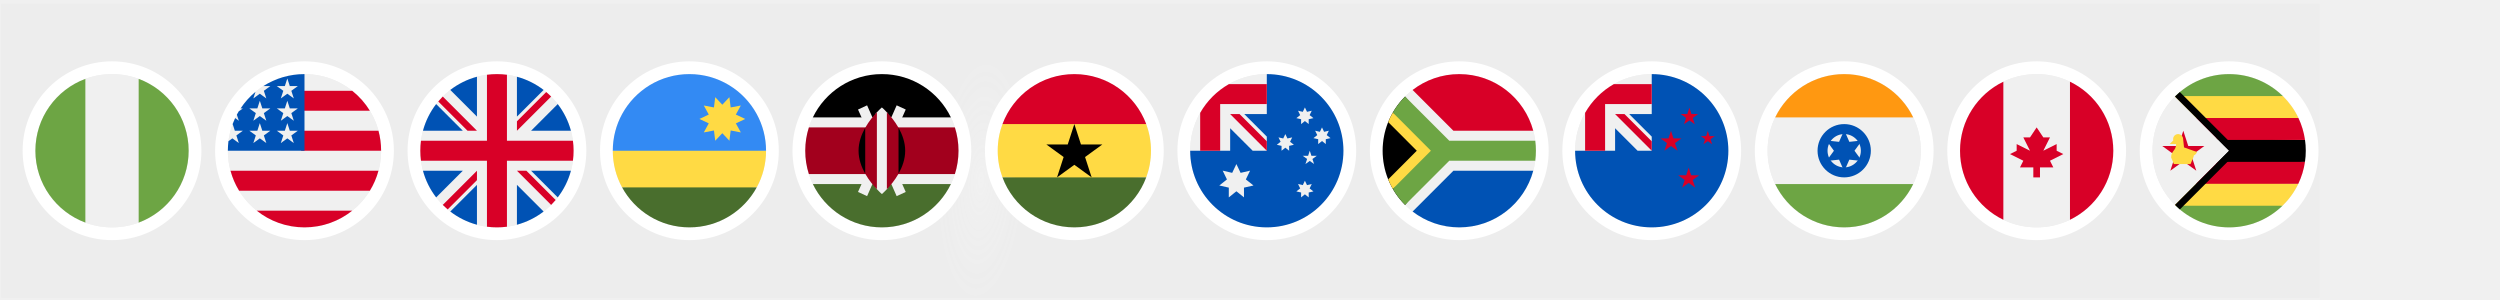
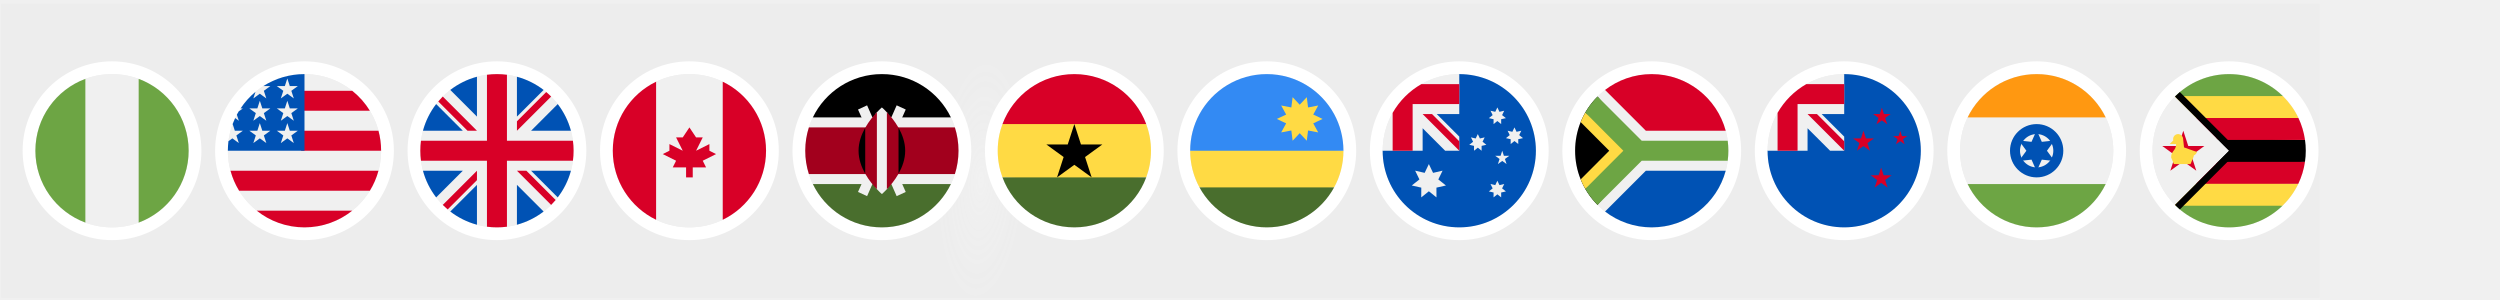
<svg xmlns="http://www.w3.org/2000/svg" width="510" height="61" viewBox="0 0 510 61" fill="none">
  <rect width="473" height="60" transform="translate(0.220703 0.750977)" fill="url(#paint0_radial_1522_19052)" fill-opacity="0.07" />
  <rect x="5.918" y="13.816" width="33.868" height="33.868" rx="16.934" stroke="white" stroke-width="2.605" />
  <path d="M22.852 46.382C31.485 46.382 38.483 39.383 38.483 30.75C38.483 22.117 31.485 15.119 22.852 15.119C14.219 15.119 7.221 22.117 7.221 30.75C7.221 39.383 14.219 46.382 22.852 46.382Z" fill="#F0F0F0" />
  <path d="M7.221 30.749C7.221 37.47 11.463 43.199 17.415 45.408V16.09C11.463 18.298 7.221 24.028 7.221 30.749Z" fill="#6DA544" />
  <path d="M38.483 30.749C38.483 24.028 34.242 18.298 28.289 16.09V45.408C34.242 43.199 38.483 37.47 38.483 30.749Z" fill="#6DA544" />
  <rect x="45.182" y="13.816" width="33.868" height="33.868" rx="16.934" stroke="white" stroke-width="2.605" />
  <path d="M62.116 46.382C70.749 46.382 77.747 39.383 77.747 30.75C77.747 22.117 70.749 15.119 62.116 15.119C53.483 15.119 46.484 22.117 46.484 30.75C46.484 39.383 53.483 46.382 62.116 46.382Z" fill="#F0F0F0" />
  <path d="M61.435 30.75H77.746C77.746 29.339 77.558 27.972 77.208 26.672H61.435V30.75Z" fill="#D80027" />
  <path d="M61.435 22.594H75.452C74.495 21.033 73.272 19.653 71.845 18.517H61.435V22.594Z" fill="#D80027" />
  <path d="M62.113 46.382C65.792 46.382 69.173 45.11 71.843 42.983H52.383C55.053 45.11 58.434 46.382 62.113 46.382Z" fill="#D80027" />
  <path d="M48.777 38.906H75.451C76.22 37.652 76.815 36.282 77.207 34.828H47.022C47.413 36.282 48.009 37.652 48.777 38.906Z" fill="#D80027" />
  <path d="M53.725 17.56H55.15L53.825 18.523L54.331 20.08L53.006 19.118L51.681 20.08L52.118 18.735C50.951 19.707 49.929 20.845 49.086 22.114H49.543L48.699 22.726C48.568 22.946 48.442 23.168 48.321 23.394L48.724 24.634L47.972 24.088C47.786 24.484 47.615 24.888 47.461 25.301L47.905 26.667H49.543L48.218 27.63L48.724 29.187L47.399 28.225L46.605 28.801C46.526 29.44 46.484 30.09 46.484 30.75H62.116C62.116 22.118 62.116 21.1 62.116 15.119C59.028 15.119 56.149 16.015 53.725 17.56ZM54.331 29.187L53.006 28.225L51.681 29.187L52.187 27.63L50.862 26.667H52.5L53.006 25.11L53.512 26.667H55.15L53.825 27.63L54.331 29.187ZM53.825 23.076L54.331 24.634L53.006 23.671L51.681 24.634L52.187 23.076L50.862 22.114H52.5L53.006 20.556L53.512 22.114H55.15L53.825 23.076ZM59.938 29.187L58.613 28.225L57.288 29.187L57.794 27.63L56.469 26.667H58.107L58.613 25.11L59.119 26.667H60.757L59.431 27.63L59.938 29.187ZM59.431 23.076L59.938 24.634L58.613 23.671L57.288 24.634L57.794 23.076L56.469 22.114H58.107L58.613 20.556L59.119 22.114H60.757L59.431 23.076ZM59.431 18.523L59.938 20.08L58.613 19.118L57.288 20.08L57.794 18.523L56.469 17.56H58.107L58.613 16.003L59.119 17.56H60.757L59.431 18.523Z" fill="#0052B4" />
  <rect x="84.444" y="13.816" width="33.868" height="33.868" rx="16.934" stroke="white" stroke-width="2.605" />
  <path d="M101.377 46.382C110.01 46.382 117.009 39.383 117.009 30.75C117.009 22.117 110.01 15.119 101.377 15.119C92.745 15.119 85.746 22.117 85.746 30.75C85.746 39.383 92.745 46.382 101.377 46.382Z" fill="#F0F0F0" />
  <path d="M88.976 21.233C87.748 22.831 86.822 24.672 86.283 26.672H94.415L88.976 21.233Z" fill="#0052B4" />
  <path d="M116.47 26.672C115.931 24.672 115.005 22.831 113.777 21.233L108.338 26.672H116.47Z" fill="#0052B4" />
  <path d="M86.283 34.828C86.822 36.828 87.748 38.67 88.976 40.267L94.415 34.828H86.283Z" fill="#0052B4" />
  <path d="M110.892 18.35C109.295 17.122 107.453 16.196 105.453 15.657V23.789L110.892 18.35Z" fill="#0052B4" />
  <path d="M91.859 43.15C93.457 44.378 95.298 45.303 97.298 45.843V37.711L91.859 43.15Z" fill="#0052B4" />
  <path d="M97.298 15.657C95.298 16.196 93.457 17.122 91.859 18.35L97.298 23.789V15.657Z" fill="#0052B4" />
  <path d="M105.453 45.843C107.453 45.303 109.295 44.378 110.892 43.15L105.453 37.711V45.843Z" fill="#0052B4" />
  <path d="M108.338 34.828L113.777 40.267C115.005 38.67 115.931 36.828 116.47 34.828H108.338Z" fill="#0052B4" />
  <path d="M116.877 28.712H103.416H103.416V15.252C102.749 15.165 102.068 15.119 101.377 15.119C100.686 15.119 100.006 15.165 99.339 15.252V28.712V28.712H85.878C85.791 29.379 85.746 30.059 85.746 30.75C85.746 31.442 85.791 32.122 85.878 32.789H99.338H99.338V46.25C100.006 46.337 100.686 46.382 101.377 46.382C102.068 46.382 102.749 46.337 103.416 46.25V32.789V32.789H116.877C116.963 32.122 117.009 31.442 117.009 30.75C117.009 30.059 116.963 29.379 116.877 28.712Z" fill="#D80027" />
  <path d="M105.455 34.828L112.43 41.803C112.751 41.483 113.057 41.148 113.349 40.8L107.377 34.828H105.455V34.828Z" fill="#D80027" />
  <path d="M97.299 34.828H97.299L90.324 41.803C90.645 42.124 90.98 42.43 91.328 42.722L97.299 36.75V34.828Z" fill="#D80027" />
  <path d="M97.3 26.673V26.673L90.325 19.697C90.004 20.018 89.698 20.353 89.406 20.701L95.378 26.673H97.3V26.673Z" fill="#D80027" />
  <path d="M105.455 26.672L112.43 19.697C112.11 19.376 111.774 19.07 111.427 18.778L105.455 24.75V26.672Z" fill="#D80027" />
  <rect x="123.707" y="13.816" width="33.868" height="33.868" rx="16.934" stroke="white" stroke-width="2.605" />
-   <path d="M125.01 30.75C125.01 33.458 125.699 36.005 126.91 38.226L140.641 39.585L154.372 38.226C155.584 36.005 156.273 33.458 156.273 30.75L140.641 29.391L125.01 30.75Z" fill="#FFDA44" />
-   <path d="M154.372 23.275C151.721 18.416 146.566 15.119 140.641 15.119C134.716 15.119 129.562 18.416 126.91 23.275C125.699 25.495 125.01 28.043 125.01 30.75H156.273C156.273 28.043 155.584 25.495 154.372 23.275Z" fill="#338AF3" />
-   <path d="M140.641 46.382C146.566 46.382 151.72 43.086 154.372 38.227H126.91C129.561 43.086 134.716 46.382 140.641 46.382Z" fill="#496E2D" />
-   <path d="M142.68 24.268L144.589 25.166L143.572 27.015L145.645 26.618L145.908 28.712L147.352 27.172L148.796 28.712L149.058 26.618L151.131 27.014L150.115 25.166L152.024 24.268L150.115 23.37L151.131 21.521L149.058 21.917L148.796 19.823L147.352 21.363L145.908 19.823L145.645 21.917L143.572 21.521L144.589 23.37L142.68 24.268Z" fill="#FFDA44" />
+   <path d="M140.641 46.382C149.274 46.382 156.273 39.383 156.273 30.75C156.273 22.117 149.274 15.119 140.641 15.119C132.008 15.119 125.01 22.117 125.01 30.75C125.01 39.383 132.008 46.382 140.641 46.382Z" fill="#F0F0F0" />
+   <path d="M156.273 30.75C156.273 24.553 152.666 19.198 147.438 16.67V44.831C152.666 42.302 156.273 36.947 156.273 30.75Z" fill="#D80027" />
+   <path d="M125.01 30.75C125.01 36.947 128.616 42.302 133.845 44.831V16.67C128.616 19.198 125.01 24.553 125.01 30.75Z" fill="#D80027" />
+   <path d="M143.359 32.789L146.077 31.43L144.718 30.75V29.391L141.999 30.75L143.359 28.032H141.999L140.64 25.993L139.281 28.032H137.922L139.281 30.75L136.562 29.391V30.75L135.203 31.43L137.922 32.789L137.242 34.149H139.96V36.188H141.32V34.149H144.038L143.359 32.789Z" fill="#D80027" />
  <rect x="162.969" y="13.816" width="33.868" height="33.868" rx="16.934" stroke="white" stroke-width="2.605" />
  <path d="M179.903 46.382C188.536 46.382 195.534 39.383 195.534 30.75C195.534 22.117 188.536 15.119 179.903 15.119C171.27 15.119 164.271 22.117 164.271 30.75C164.271 39.383 171.27 46.382 179.903 46.382Z" fill="#F0F0F0" />
  <path d="M179.903 15.119C173.705 15.119 168.351 18.726 165.822 23.954H193.983C191.455 18.726 186.1 15.119 179.903 15.119Z" fill="black" />
  <path d="M179.903 46.382C173.705 46.382 168.351 42.776 165.822 37.547H193.983C191.455 42.776 186.1 46.382 179.903 46.382Z" fill="#496E2D" />
  <path d="M194.796 25.993H165.01C164.531 27.493 164.271 29.092 164.271 30.75C164.271 32.41 164.531 34.008 165.01 35.508H194.796C195.275 34.008 195.534 32.41 195.534 30.75C195.534 29.092 195.275 27.493 194.796 25.993Z" fill="#A2001D" />
  <path d="M184.77 22.343L182.919 21.488L179.903 28.318L176.886 21.488L175.035 22.343L178.78 30.751L175.035 39.158L176.886 40.013L179.903 33.183L182.919 40.013L184.77 39.158L181.025 30.751L184.77 22.343Z" fill="#F0F0F0" />
  <path d="M181.159 23.148C180.443 22.366 179.902 21.916 179.902 21.916C179.902 21.916 179.361 22.366 178.645 23.148V38.354C179.361 39.136 179.902 39.586 179.902 39.586C179.902 39.586 180.443 39.136 181.159 38.354V23.148Z" fill="#F0F0F0" />
  <path d="M176.504 26.064V35.438C177.261 36.779 178.188 37.879 178.883 38.608V22.894C178.188 23.623 177.261 24.723 176.504 26.064Z" fill="#A2001D" />
  <path d="M183.301 26.064C182.543 24.723 181.616 23.623 180.922 22.894V38.608C181.616 37.879 182.543 36.779 183.301 35.438V26.064Z" fill="#A2001D" />
  <path d="M183.301 26.064V35.437C184.067 34.078 184.66 32.472 184.66 30.75C184.66 29.029 184.067 27.422 183.301 26.064Z" fill="black" />
  <path d="M176.504 26.064V35.437C175.737 34.078 175.145 32.472 175.145 30.75C175.145 29.029 175.737 27.422 176.504 26.064Z" fill="black" />
  <rect x="202.233" y="13.816" width="33.868" height="33.868" rx="16.934" stroke="white" stroke-width="2.605" />
  <path d="M203.535 30.75C203.535 32.663 203.879 34.494 204.507 36.187L219.167 36.867L233.826 36.187C234.454 34.494 234.798 32.663 234.798 30.75C234.798 28.838 234.454 27.007 233.826 25.313L219.167 24.634L204.507 25.313C203.879 27.007 203.535 28.838 203.535 30.75V30.75Z" fill="#FFDA44" />
-   <path d="M219.167 15.119C212.446 15.119 206.716 19.361 204.508 25.314H233.826C231.617 19.361 225.888 15.119 219.167 15.119V15.119Z" fill="#D80027" />
+   <path d="M219.167 15.119C212.446 15.119 206.716 19.361 204.508 25.314H233.826C231.617 19.361 225.888 15.119 219.167 15.119Z" fill="#D80027" />
  <path d="M233.826 36.188H204.508C206.716 42.14 212.446 46.382 219.167 46.382C225.888 46.382 231.617 42.14 233.826 36.188Z" fill="#496E2D" />
  <path d="M219.166 25.314L220.515 29.467H224.883L221.35 32.034L222.699 36.187L219.166 33.62L215.633 36.187L216.982 32.034L213.449 29.467H217.816L219.166 25.314Z" fill="black" />
  <rect x="241.494" y="13.816" width="33.868" height="33.868" rx="16.934" stroke="white" stroke-width="2.605" />
-   <path d="M274.06 30.75C274.06 39.383 267.061 46.382 258.428 46.382C249.795 46.382 242.797 39.383 242.797 30.75C242.797 30.754 258.428 15.121 258.428 15.119C267.061 15.119 274.06 22.118 274.06 30.75Z" fill="#0052B4" />
-   <path d="M258.387 30.751H258.429C258.429 30.737 258.429 30.723 258.429 30.709C258.415 30.723 258.401 30.737 258.387 30.751Z" fill="#F0F0F0" />
-   <path d="M258.428 23.275C258.428 20.524 258.428 18.722 258.428 15.119H258.426C249.794 15.12 242.797 22.118 242.797 30.75H250.952V26.158L255.545 30.75H258.386C258.4 30.736 258.414 30.723 258.428 30.709C258.428 29.655 258.428 28.716 258.428 27.867L253.836 23.275H258.428Z" fill="#F0F0F0" />
-   <path d="M250.705 17.158C248.26 18.55 246.228 20.583 244.836 23.027V30.751H248.914V21.236V21.236H258.428C258.428 19.95 258.428 18.725 258.428 17.158H250.705Z" fill="#D80027" />
-   <path d="M258.429 28.828L252.875 23.274H250.953C250.953 23.274 250.953 23.274 250.953 23.274L258.429 30.75H258.429C258.429 30.75 258.429 29.425 258.429 28.828Z" fill="#D80027" />
-   <path d="M252.224 33.469L253.082 35.263L255.019 34.815L254.151 36.604L255.709 37.839L253.77 38.277L253.775 40.265L252.224 39.021L250.673 40.265L250.678 38.277L248.738 37.839L250.296 36.604L249.429 34.815L251.366 35.263L252.224 33.469Z" fill="#F0F0F0" />
-   <path d="M266.2 36.866L266.629 37.763L267.597 37.539L267.164 38.434L267.943 39.051L266.973 39.27L266.975 40.264L266.2 39.642L265.424 40.264L265.427 39.27L264.457 39.051L265.236 38.434L264.802 37.539L265.771 37.763L266.2 36.866Z" fill="#F0F0F0" />
-   <path d="M262.21 27.352L262.638 28.248L263.607 28.025L263.173 28.919L263.952 29.537L262.982 29.756L262.985 30.75L262.21 30.128L261.434 30.75L261.437 29.756L260.467 29.537L261.246 28.919L260.812 28.025L261.781 28.248L262.21 27.352Z" fill="#F0F0F0" />
-   <path d="M266.2 21.915L266.629 22.812L267.597 22.588L267.164 23.483L267.942 24.1L266.973 24.319L266.975 25.313L266.2 24.691L265.424 25.313L265.427 24.319L264.457 24.1L265.236 23.483L264.802 22.588L265.771 22.812L266.2 21.915Z" fill="#F0F0F0" />
-   <path d="M269.686 25.993L270.115 26.89L271.084 26.666L270.65 27.561L271.429 28.178L270.459 28.397L270.462 29.391L269.686 28.769L268.911 29.391L268.913 28.397L267.943 28.178L268.722 27.561L268.289 26.666L269.257 26.89L269.686 25.993Z" fill="#F0F0F0" />
-   <path d="M267.193 30.751L267.53 31.789H268.622L267.739 32.431L268.076 33.469L267.193 32.828L266.31 33.469L266.647 32.431L265.764 31.789H266.855L267.193 30.751Z" fill="#F0F0F0" />
+   <path d="M242.797 30.75C242.797 33.458 243.486 36.005 244.697 38.226L258.428 39.585L272.159 38.226C273.371 36.005 274.06 33.458 274.06 30.75L258.428 29.391L242.797 30.75Z" fill="#FFDA44" />
+   <path d="M272.159 23.275C269.508 18.416 264.353 15.119 258.428 15.119C252.503 15.119 247.349 18.416 244.697 23.275C243.486 25.495 242.797 28.043 242.797 30.75H274.06C274.06 28.043 273.371 25.495 272.159 23.275Z" fill="#338AF3" />
+   <path d="M258.428 46.382C264.353 46.382 269.508 43.086 272.159 38.227H244.697C247.348 43.086 252.503 46.382 258.428 46.382Z" fill="#496E2D" />
+   <path d="M260.467 24.268L262.376 25.166L261.359 27.015L263.432 26.618L263.695 28.712L265.139 27.172L266.583 28.712L266.845 26.618L268.918 27.014L267.902 25.166L269.811 24.268L267.902 23.37L268.918 21.521L266.845 21.917L266.583 19.823L265.139 21.363L263.695 19.823L263.432 21.917L261.359 21.521L262.376 23.37L260.467 24.268Z" fill="#FFDA44" />
  <rect x="280.758" y="13.816" width="33.868" height="33.868" rx="16.934" stroke="white" stroke-width="2.605" />
-   <path d="M297.692 46.382C306.325 46.382 313.323 39.383 313.323 30.75C313.323 22.117 306.325 15.119 297.692 15.119C289.059 15.119 282.061 22.117 282.061 30.75C282.061 39.383 289.059 46.382 297.692 46.382Z" fill="#F0F0F0" />
-   <path d="M286.639 41.803C280.534 35.699 280.534 25.802 286.639 19.697C286.638 19.698 295.653 30.75 295.653 30.75L286.639 41.803Z" fill="black" />
-   <path d="M295.653 30.751L284.134 22.967C283.777 23.588 283.462 24.236 283.191 24.906L289.023 30.751L283.192 36.596C283.462 37.267 283.777 37.914 284.134 38.535L295.653 30.751Z" fill="#FFDA44" />
-   <path d="M313.191 28.711H295.652L286.638 19.697C285.667 20.669 284.823 21.767 284.133 22.966L291.903 30.75L284.133 38.533C284.823 39.732 285.667 40.831 286.638 41.803L295.652 32.789H313.191C313.278 32.122 313.323 31.441 313.323 30.75C313.323 30.059 313.278 29.379 313.191 28.711Z" fill="#6DA544" />
-   <path d="M288.174 43.15C290.81 45.176 294.109 46.382 297.691 46.382C304.913 46.382 310.99 41.483 312.784 34.828H296.496L288.174 43.15Z" fill="#0052B4" />
-   <path d="M312.784 26.673C310.99 20.017 304.913 15.119 297.691 15.119C294.109 15.119 290.81 16.325 288.174 18.351L296.496 26.673H312.784Z" fill="#D80027" />
+   <path d="M313.323 30.75C313.323 39.383 306.325 46.382 297.692 46.382C289.059 46.382 282.061 39.383 282.061 30.75C282.061 30.754 297.692 15.121 297.692 15.119C306.325 15.119 313.323 22.118 313.323 30.75Z" fill="#0052B4" />
+   <path d="M297.65 30.751H297.692C297.692 30.737 297.692 30.723 297.692 30.709C297.678 30.723 297.664 30.737 297.65 30.751Z" fill="#F0F0F0" />
+   <path d="M297.692 23.275C297.692 20.524 297.692 18.722 297.692 15.119H297.689C289.058 15.12 282.061 22.118 282.061 30.75H290.216V26.158L294.808 30.75H297.65C297.664 30.736 297.678 30.723 297.692 30.709C297.692 29.655 297.692 28.716 297.692 27.867L293.099 23.275H297.692Z" fill="#F0F0F0" />
+   <path d="M289.969 17.158C287.524 18.55 285.492 20.583 284.1 23.027V30.751H288.177V21.236V21.236H297.692C297.692 19.95 297.692 18.725 297.692 17.158H289.969Z" fill="#D80027" />
+   <path d="M297.693 28.828L292.139 23.274H290.217C290.217 23.274 290.217 23.274 290.217 23.274L297.693 30.75H297.693C297.693 30.75 297.693 29.425 297.693 28.828Z" fill="#D80027" />
+   <path d="M291.487 33.469L292.345 35.263L294.283 34.815L293.415 36.604L294.973 37.839L293.033 38.277L293.039 40.265L291.487 39.021L289.936 40.265L289.942 38.277L288.002 37.839L289.56 36.604L288.692 34.815L290.63 35.263L291.487 33.469Z" fill="#F0F0F0" />
+   <path d="M305.463 36.866L305.892 37.763L306.861 37.539L306.427 38.434L307.206 39.051L306.236 39.27L306.239 40.264L305.463 39.642L304.688 40.264L304.691 39.27L303.721 39.051L304.5 38.434L304.066 37.539L305.034 37.763L305.463 36.866Z" fill="#F0F0F0" />
+   <path d="M301.473 27.352L301.902 28.248L302.871 28.025L302.437 28.919L303.216 29.537L302.246 29.756L302.249 30.75L301.473 30.128L300.698 30.75L300.7 29.756L299.73 29.537L300.509 28.919L300.076 28.025L301.044 28.248L301.473 27.352Z" fill="#F0F0F0" />
+   <path d="M305.463 21.915L305.892 22.812L306.861 22.588L306.427 23.483L307.206 24.1L306.236 24.319L306.239 25.313L305.463 24.691L304.688 25.313L304.691 24.319L303.721 24.1L304.5 23.483L304.066 22.588L305.034 22.812L305.463 21.915Z" fill="#F0F0F0" />
+   <path d="M308.95 25.993L309.379 26.89L310.347 26.666L309.914 27.561L310.693 28.178L309.723 28.397L309.725 29.391L308.95 28.769L308.174 29.391L308.177 28.397L307.207 28.178L307.986 27.561L307.552 26.666L308.521 26.89L308.95 25.993Z" fill="#F0F0F0" />
+   <path d="M306.457 30.751L306.794 31.789H307.886L307.002 32.431L307.34 33.469L306.457 32.828L305.573 33.469L305.911 32.431L305.027 31.789H306.119L306.457 30.751Z" fill="#F0F0F0" />
  <rect x="320.02" y="13.816" width="33.868" height="33.868" rx="16.934" stroke="white" stroke-width="2.605" />
-   <path d="M352.585 30.75C352.585 39.383 345.587 46.382 336.954 46.382C328.321 46.382 321.322 39.383 321.322 30.75C321.322 30.754 336.954 15.121 336.954 15.119C345.587 15.119 352.585 22.118 352.585 30.75Z" fill="#0052B4" />
-   <path d="M336.912 30.751H336.954C336.954 30.737 336.954 30.723 336.954 30.709C336.94 30.723 336.926 30.737 336.912 30.751Z" fill="#F0F0F0" />
-   <path d="M336.954 23.275C336.954 20.524 336.954 18.722 336.954 15.119H336.951C328.319 15.121 321.322 22.118 321.322 30.75H329.478V26.158L334.07 30.75H336.912C336.926 30.737 336.94 30.723 336.954 30.709C336.954 29.656 336.954 28.716 336.954 27.867L332.361 23.275H336.954Z" fill="#F0F0F0" />
-   <path d="M329.231 17.158C326.786 18.55 324.753 20.583 323.361 23.027V30.751H327.439V21.236V21.236H336.954C336.954 19.95 336.954 18.725 336.954 17.158H329.231Z" fill="#D80027" />
-   <path d="M336.954 28.828L331.401 23.274C331.401 23.274 329.479 23.274 329.479 23.274V23.274L336.954 30.75H336.954C336.954 30.75 336.954 29.425 336.954 28.828Z" fill="#D80027" />
-   <path d="M348.392 26.718L348.73 27.756H349.821L348.938 28.398L349.275 29.436L348.392 28.794L347.509 29.436L347.846 28.398L346.963 27.756H348.055L348.392 26.718Z" fill="#D80027" />
-   <path d="M344.49 34.193L344.996 35.751H346.633L345.308 36.714L345.815 38.271L344.49 37.309L343.165 38.271L343.671 36.714L342.346 35.751H343.983L344.49 34.193Z" fill="#D80027" />
-   <path d="M344.636 21.961L345.058 23.259H346.423L345.318 24.061L345.74 25.359L344.636 24.557L343.532 25.359L343.954 24.061L342.85 23.259H344.214L344.636 21.961Z" fill="#D80027" />
-   <path d="M340.88 26.673L341.386 28.23H343.024L341.699 29.193L342.205 30.751L340.88 29.788L339.555 30.751L340.061 29.193L338.736 28.23H340.374L340.88 26.673Z" fill="#D80027" />
+   <path d="M336.954 46.382C345.587 46.382 352.585 39.383 352.585 30.75C352.585 22.117 345.587 15.119 336.954 15.119C328.321 15.119 321.322 22.117 321.322 30.75C321.322 39.383 328.321 46.382 336.954 46.382Z" fill="#F0F0F0" />
+   <path d="M325.901 41.803C319.796 35.699 319.796 25.802 325.901 19.697C325.9 19.698 334.915 30.75 334.915 30.75L325.901 41.803Z" fill="black" />
+   <path d="M334.915 30.751L323.396 22.967C323.039 23.588 322.724 24.236 322.453 24.906L328.285 30.751L322.453 36.596C322.724 37.267 323.038 37.914 323.395 38.535L334.915 30.751Z" fill="#FFDA44" />
+   <path d="M352.452 28.711H334.914L325.9 19.697C324.929 20.669 324.085 21.767 323.395 22.966L331.164 30.75L323.395 38.533C324.084 39.732 324.929 40.831 325.9 41.803L334.914 32.789H352.452C352.539 32.122 352.585 31.441 352.585 30.75C352.585 30.059 352.539 29.379 352.452 28.711Z" fill="#6DA544" />
+   <path d="M327.436 43.15C330.071 45.176 333.371 46.382 336.952 46.382C344.175 46.382 350.252 41.483 352.045 34.828H335.758L327.436 43.15Z" fill="#0052B4" />
+   <path d="M352.045 26.673C350.252 20.017 344.175 15.119 336.952 15.119C333.371 15.119 330.071 16.325 327.436 18.351L335.758 26.673H352.045Z" fill="#D80027" />
  <rect x="359.283" y="13.816" width="33.868" height="33.868" rx="16.934" stroke="white" stroke-width="2.605" />
-   <path d="M376.217 46.382C384.85 46.382 391.849 39.383 391.849 30.75C391.849 22.117 384.85 15.119 376.217 15.119C367.584 15.119 360.586 22.117 360.586 30.75C360.586 39.383 367.584 46.382 376.217 46.382Z" fill="#F0F0F0" />
-   <path d="M376.217 15.119C370.02 15.119 364.665 18.726 362.137 23.954H390.297C387.769 18.726 382.414 15.119 376.217 15.119Z" fill="#FF9811" />
-   <path d="M376.217 46.382C382.414 46.382 387.769 42.776 390.297 37.547H362.137C364.665 42.776 370.02 46.382 376.217 46.382Z" fill="#6DA544" />
-   <path d="M376.216 36.187C379.219 36.187 381.653 33.753 381.653 30.75C381.653 27.748 379.219 25.314 376.216 25.314C373.214 25.314 370.779 27.748 370.779 30.75C370.779 33.753 373.214 36.187 376.216 36.187Z" fill="#0052B4" />
-   <path d="M376.216 34.149C378.093 34.149 379.615 32.627 379.615 30.751C379.615 28.874 378.093 27.352 376.216 27.352C374.34 27.352 372.818 28.874 372.818 30.751C372.818 32.627 374.34 34.149 376.216 34.149Z" fill="#F0F0F0" />
-   <path d="M376.217 26.558L377.266 28.935L379.849 28.654L378.314 30.751L379.849 32.847L377.266 32.566L376.217 34.944L375.169 32.566L372.586 32.847L374.121 30.751L372.586 28.654L375.169 28.935L376.217 26.558Z" fill="#0052B4" />
+   <path d="M391.849 30.75C391.849 39.383 384.85 46.382 376.217 46.382C367.584 46.382 360.586 39.383 360.586 30.75C360.586 30.754 376.217 15.121 376.217 15.119C384.85 15.119 391.849 22.118 391.849 30.75Z" fill="#0052B4" />
+   <path d="M376.176 30.751H376.218C376.218 30.737 376.218 30.723 376.218 30.709C376.204 30.723 376.19 30.737 376.176 30.751Z" fill="#F0F0F0" />
+   <path d="M376.217 23.275C376.217 20.524 376.217 18.722 376.217 15.119H376.215C367.583 15.121 360.586 22.118 360.586 30.75H368.741V26.158L373.334 30.75H376.176C376.189 30.737 376.203 30.723 376.217 30.709C376.217 29.656 376.217 28.716 376.217 27.867L371.625 23.275H376.217Z" fill="#F0F0F0" />
+   <path d="M368.494 17.158C366.05 18.55 364.017 20.583 362.625 23.027V30.751H366.703V21.236V21.236H376.218C376.218 19.95 376.218 18.725 376.218 17.158H368.494Z" fill="#D80027" />
+   <path d="M376.218 28.828L370.664 23.274C370.664 23.274 368.742 23.274 368.742 23.274V23.274L376.218 30.75H376.218C376.218 30.75 376.218 29.425 376.218 28.828Z" fill="#D80027" />
+   <path d="M387.656 26.718L387.993 27.756H389.085L388.202 28.398L388.539 29.436L387.656 28.794L386.773 29.436L387.11 28.398L386.227 27.756H387.318L387.656 26.718Z" fill="#D80027" />
+   <path d="M383.753 34.193L384.259 35.751H385.897L384.572 36.714L385.078 38.271L383.753 37.309L382.428 38.271L382.934 36.714L381.609 35.751H383.247L383.753 34.193Z" fill="#D80027" />
+   <path d="M383.9 21.961L384.322 23.259H385.686L384.582 24.061L385.004 25.359L383.9 24.557L382.796 25.359L383.217 24.061L382.113 23.259H383.478L383.9 21.961Z" fill="#D80027" />
+   <path d="M380.144 26.673L380.65 28.23H382.288L380.963 29.193L381.469 30.751L380.144 29.788L378.819 30.751L379.325 29.193L378 28.23H379.638L380.144 26.673Z" fill="#D80027" />
  <rect x="398.545" y="13.816" width="33.868" height="33.868" rx="16.934" stroke="white" stroke-width="2.605" />
  <path d="M415.479 46.382C424.112 46.382 431.11 39.383 431.11 30.75C431.11 22.117 424.112 15.119 415.479 15.119C406.846 15.119 399.848 22.117 399.848 30.75C399.848 39.383 406.846 46.382 415.479 46.382Z" fill="#F0F0F0" />
-   <path d="M431.111 30.75C431.111 24.553 427.504 19.198 422.275 16.67V44.831C427.504 42.302 431.111 36.947 431.111 30.75Z" fill="#D80027" />
-   <path d="M399.848 30.75C399.848 36.947 403.454 42.302 408.683 44.831V16.67C403.454 19.198 399.848 24.553 399.848 30.75Z" fill="#D80027" />
-   <path d="M418.196 32.789L420.915 31.43L419.556 30.75V29.391L416.837 30.75L418.196 28.032H416.837L415.478 25.993L414.119 28.032H412.759L414.119 30.75L411.4 29.391V30.75L410.041 31.43L412.759 32.789L412.08 34.149H414.798V36.188H416.158V34.149H418.876L418.196 32.789Z" fill="#D80027" />
+   <path d="M415.479 15.119C409.282 15.119 403.927 18.726 401.398 23.954H429.559C427.031 18.726 421.676 15.119 415.479 15.119Z" fill="#FF9811" />
+   <path d="M415.479 46.382C421.676 46.382 427.031 42.776 429.559 37.547H401.398C403.927 42.776 409.282 46.382 415.479 46.382Z" fill="#6DA544" />
+   <path d="M415.478 36.187C418.481 36.187 420.915 33.753 420.915 30.75C420.915 27.748 418.481 25.314 415.478 25.314C412.475 25.314 410.041 27.748 410.041 30.75C410.041 33.753 412.475 36.187 415.478 36.187Z" fill="#0052B4" />
+   <path d="M415.478 34.149C417.355 34.149 418.876 32.627 418.876 30.751C418.876 28.874 417.355 27.352 415.478 27.352C413.601 27.352 412.08 28.874 412.08 30.751C412.08 32.627 413.601 34.149 415.478 34.149Z" fill="#F0F0F0" />
+   <path d="M415.479 26.558L416.527 28.935L419.111 28.654L417.576 30.751L419.111 32.847L416.527 32.566L415.479 34.944L414.431 32.566L411.848 32.847L413.382 30.751L411.848 28.654L414.431 28.935L415.479 26.558Z" fill="#0052B4" />
  <rect x="437.809" y="13.816" width="33.868" height="33.868" rx="16.934" stroke="white" stroke-width="2.605" />
  <path d="M454.743 46.382C463.376 46.382 470.374 39.383 470.374 30.75C470.374 22.117 463.376 15.119 454.743 15.119C446.11 15.119 439.111 22.117 439.111 30.75C439.111 39.383 446.11 46.382 454.743 46.382Z" fill="#F0F0F0" />
  <path d="M468.878 24.071C468.084 22.393 467 20.88 465.691 19.595L454.743 18.518L443.795 19.595C443.76 19.63 443.726 19.665 443.691 19.699L448.063 24.071L454.743 24.275L468.878 24.071Z" fill="#FFDA44" />
  <path d="M443.691 41.802C443.749 41.86 443.806 41.917 443.865 41.974L454.743 42.984L465.622 41.974C466.944 40.692 468.041 39.178 468.847 37.498L448.627 36.867C446.887 38.607 444.88 40.614 443.691 41.802Z" fill="#FFDA44" />
  <path d="M470.22 28.547L452.025 28.032L454.744 30.751C453.939 31.556 452.737 32.758 452.025 33.469L470.21 33.023C470.318 32.281 470.375 31.523 470.375 30.751C470.375 30.003 470.322 29.267 470.22 28.547Z" fill="black" />
  <path d="M454.743 15.119C450.479 15.119 446.615 16.827 443.795 19.595H465.691C462.871 16.827 459.007 15.119 454.743 15.119Z" fill="#6DA544" />
  <path d="M452.538 28.546H470.218C469.995 26.966 469.536 25.462 468.878 24.07H448.062L452.538 28.546Z" fill="#D80027" />
  <path d="M447.994 37.498H468.845C469.512 36.108 469.978 34.603 470.208 33.023H452.47C450.737 34.756 449.268 36.225 447.994 37.498Z" fill="#D80027" />
  <path d="M454.742 46.382C458.97 46.382 462.806 44.702 465.62 41.974H443.863C446.677 44.702 450.513 46.382 454.742 46.382Z" fill="#6DA544" />
  <path d="M444.693 18.778C444.345 19.07 444.01 19.376 443.689 19.697L454.743 30.75L443.689 41.803C444.01 42.124 444.345 42.43 444.693 42.722L456.665 30.75L444.693 18.778Z" fill="black" />
  <path d="M445.395 26.673L446.407 29.788H449.683L447.033 31.713L448.045 34.828L445.395 32.903L442.745 34.828L443.757 31.713L441.107 29.788H444.383L445.395 26.673Z" fill="#D80027" />
  <path d="M448.179 31.006L445.541 30.071C445.541 30.071 445.347 28.243 445.335 28.181C445.245 27.709 444.831 27.352 444.333 27.352C443.77 27.352 443.314 27.809 443.314 28.372C443.314 28.465 443.327 28.555 443.351 28.641L442.611 29.386H443.926C443.926 30.751 442.908 30.751 442.908 32.11L443.473 33.469H446.871L447.437 32.11H447.437C447.494 31.98 447.528 31.845 447.542 31.711C448.031 31.513 448.179 31.006 448.179 31.006Z" fill="#FFDA44" />
  <defs>
    <radialGradient id="paint0_radial_1522_19052" cx="0" cy="0" r="1" gradientUnits="userSpaceOnUse" gradientTransform="translate(199.921 36) rotate(-86.9916) scale(24.0331 8.60723)">
      <stop stop-color="white" />
      <stop offset="1" stop-color="#999999" stop-opacity="0.31" />
    </radialGradient>
  </defs>
</svg>
